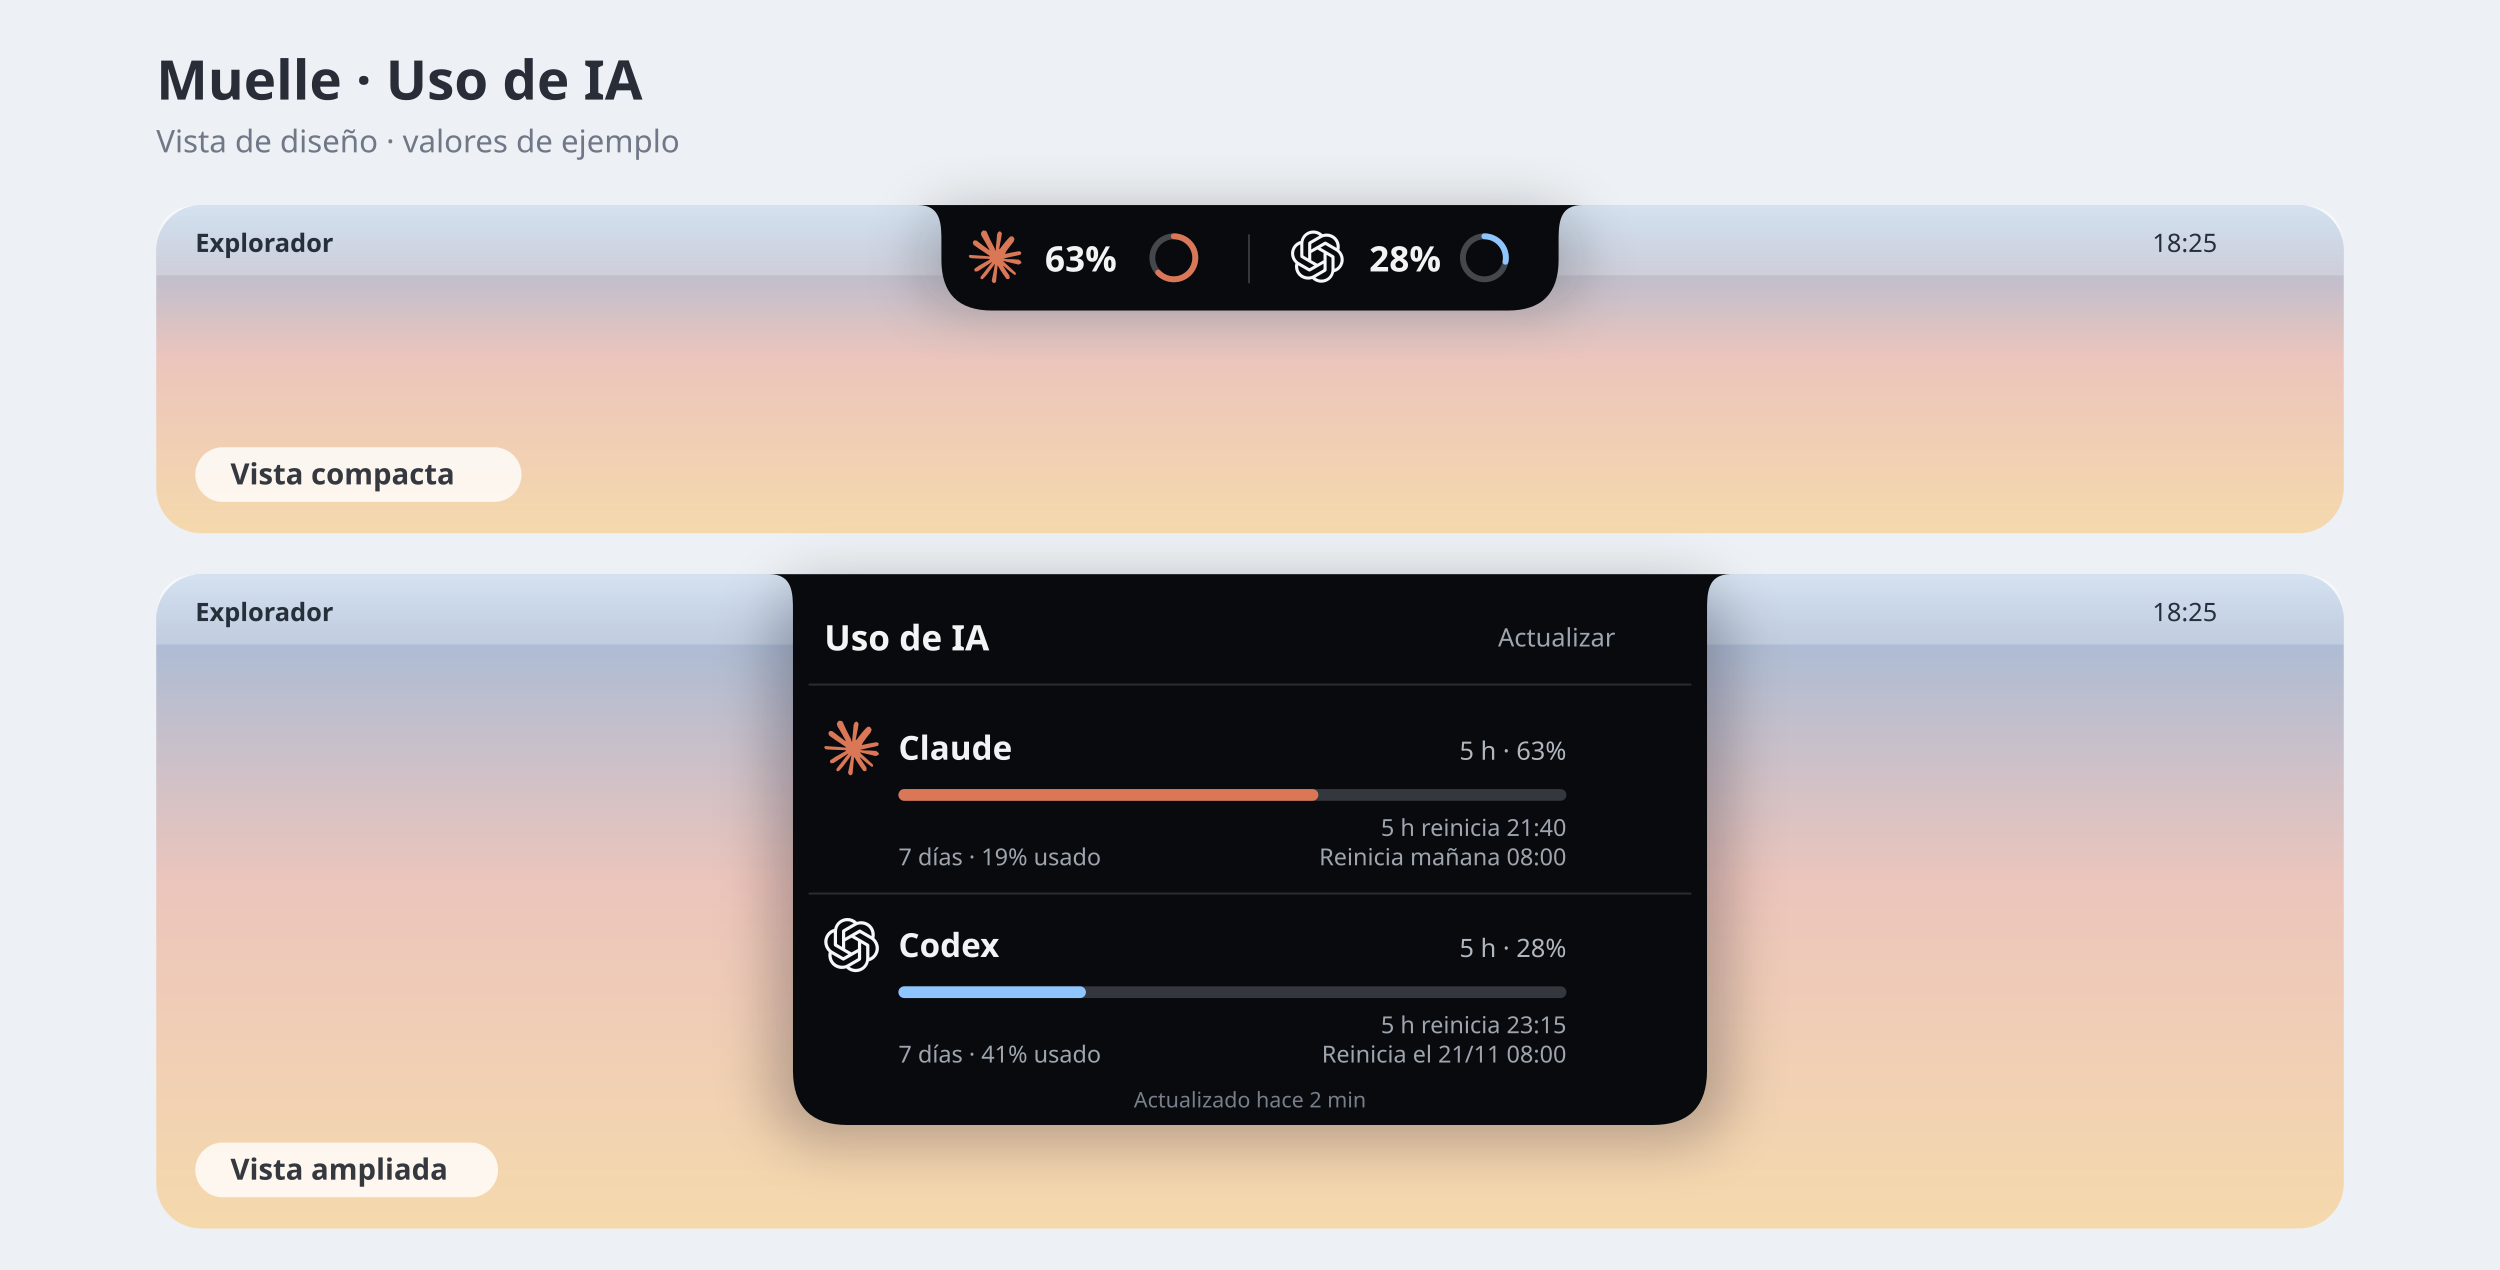
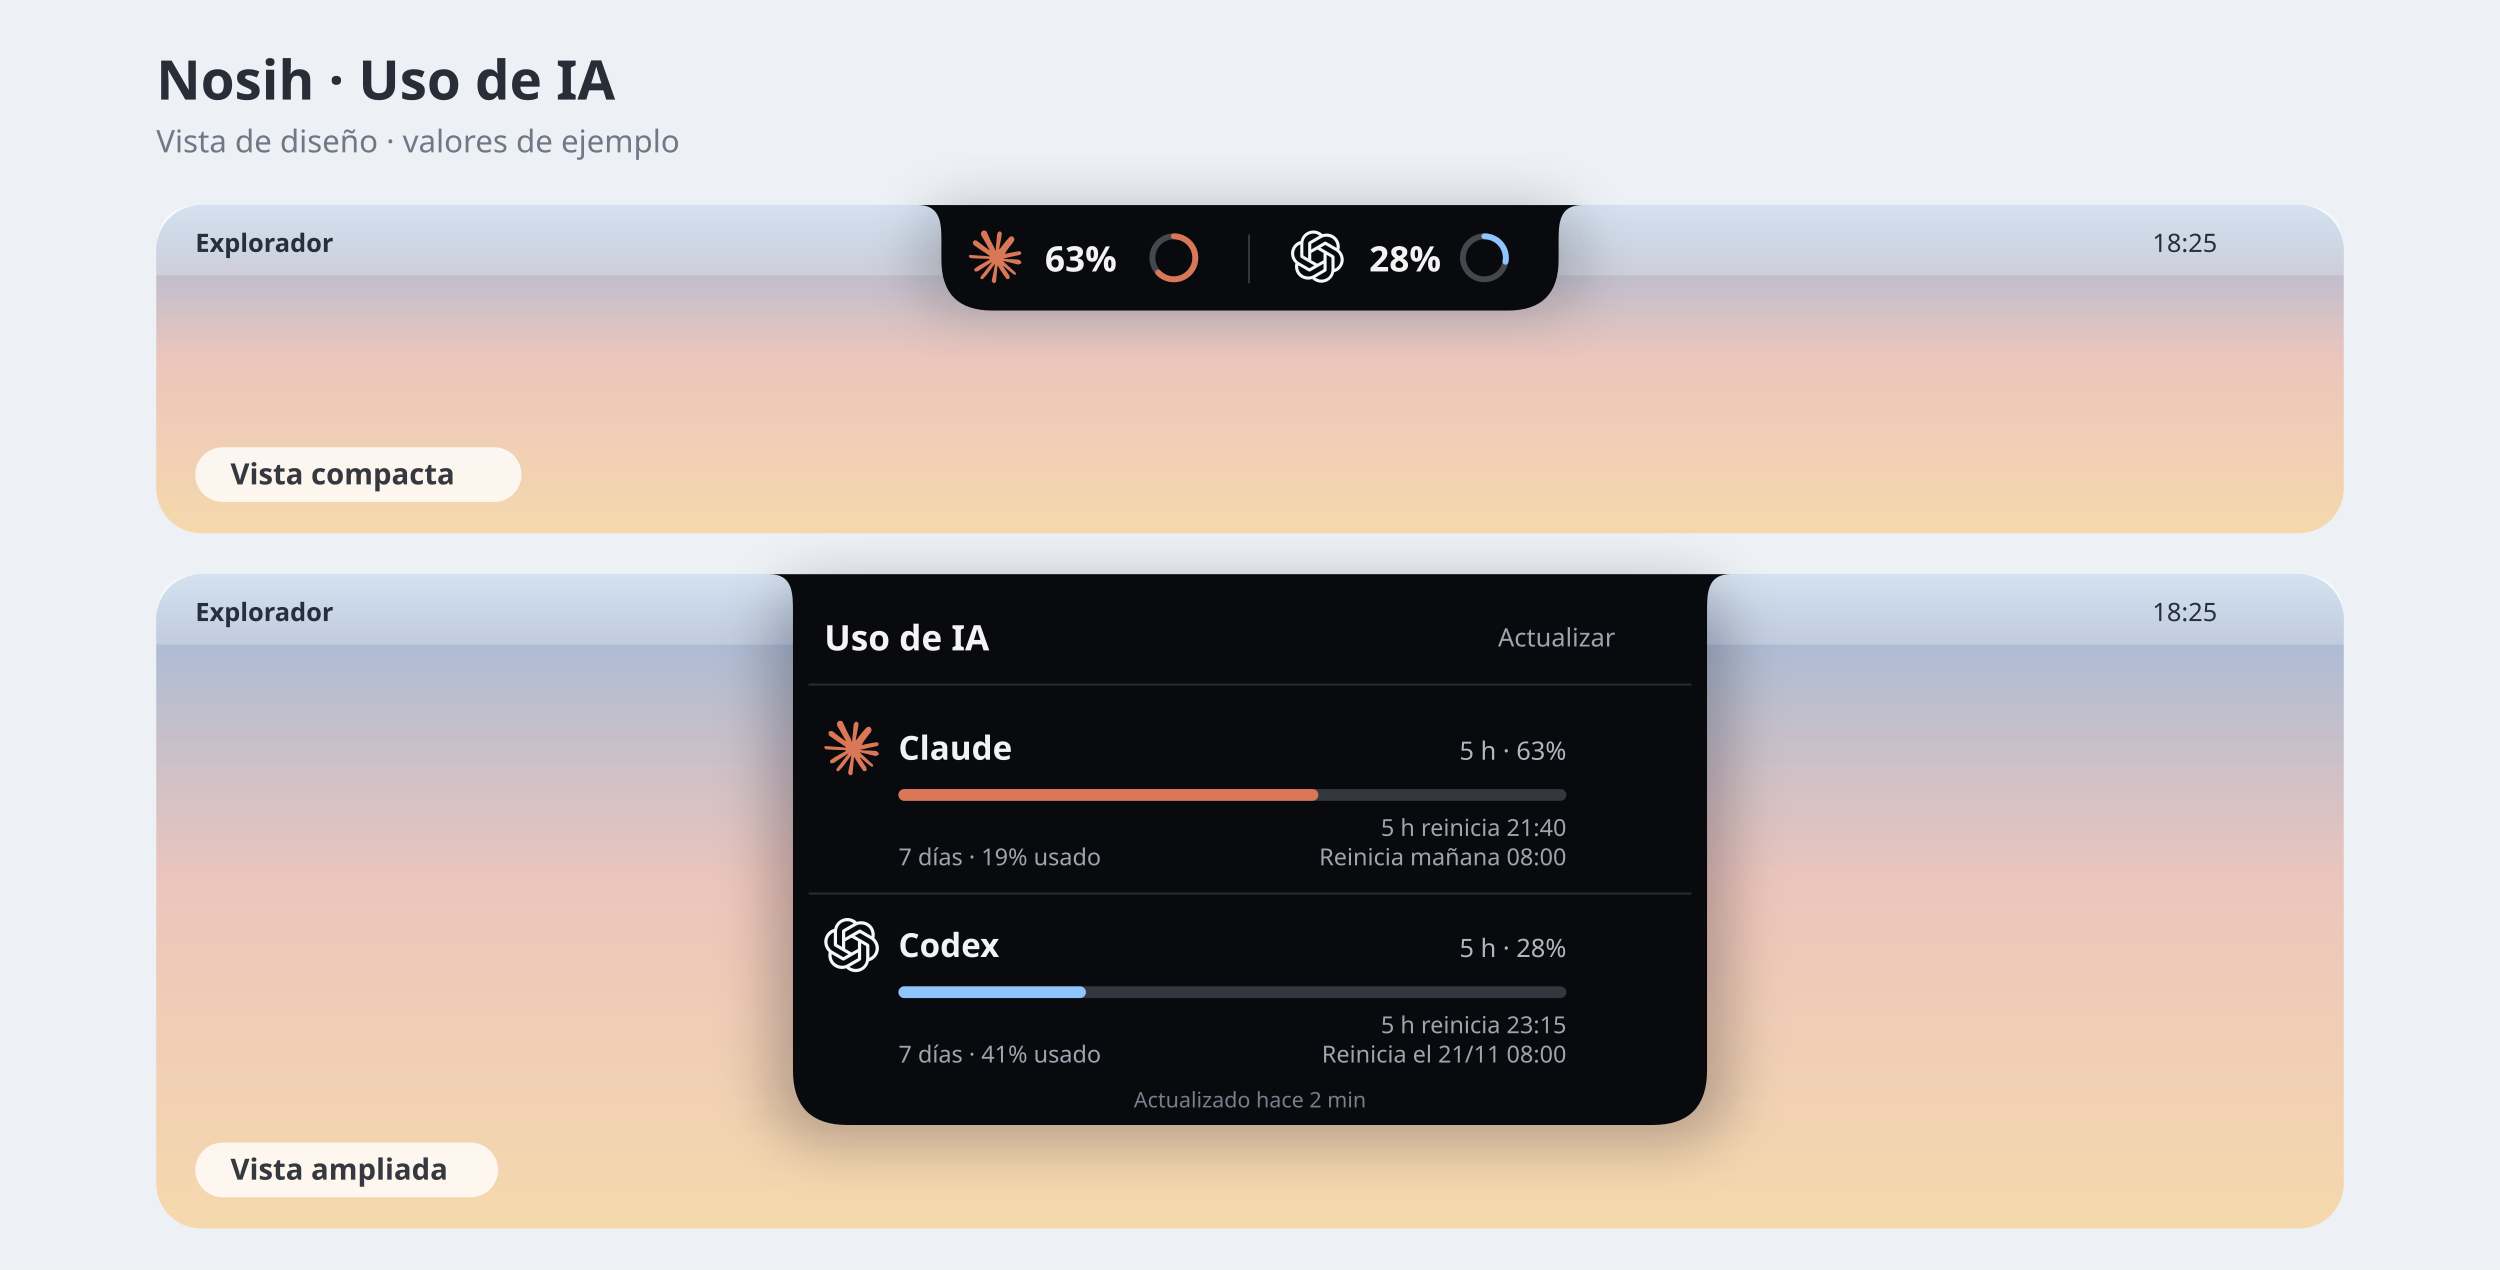
- <svg xmlns="http://www.w3.org/2000/svg" width="1280" height="650" viewBox="0 0 1280 650" role="img" aria-label="Vista previa de la isla de uso de Claude y Codex en la barra superior de Muelle">
+ <svg xmlns="http://www.w3.org/2000/svg" width="1280" height="650" viewBox="0 0 1280 650" role="img" aria-label="Vista previa de la isla de uso de Claude y Codex en la barra superior de Nosih">
  <defs>
    <linearGradient id="sky" x2="0" y2="1">
      <stop stop-color="#9bb9db" />
      <stop offset=".47" stop-color="#ecc5bc" />
      <stop offset="1" stop-color="#f5d9ac" />
    </linearGradient>
    <linearGradient id="glass" x2="0" y2="1">
      <stop stop-color="#ffffff" stop-opacity=".58" />
      <stop offset="1" stop-color="#ffffff" stop-opacity=".24" />
    </linearGradient>
    <filter id="shadow" x="-.5" y="-.5" width="2" height="2">
      <feGaussianBlur stdDeviation="14" />
    </filter>
    <symbol id="claude" viewBox="0 0 128 128">
      <path fill="#d97757" d="m25.144 85.096 25.159-14.118.421-1.23-.421-.68h-1.23l-4.21-.26-14.377-.388-12.466-.518-12.078-.648-3.044-.648-2.85-3.755.292-1.879 2.558-1.716 3.659.324 8.095.55 12.143.842 8.807.519 13.05 1.36h2.072l.292-.842-.713-.518-.55-.519-12.564-8.516-13.6-9.002-7.123-5.18-3.853-2.623-1.943-2.461-.842-5.375 3.497-3.853 4.695.323 1.198.324 4.76 3.659 10.168 7.869 13.276 9.779 1.943 1.619.777-.55.097-.39-.875-1.457-7.22-13.049-7.707-13.276-3.432-5.504-.907-3.304c-.323-1.36-.55-2.492-.55-3.885L33.53.712 35.73 0l5.311.713 2.235 1.942 3.302 7.545 5.343 11.884 8.29 16.158 2.428 4.792 1.295 4.436.486 1.36h.842v-.777l.68-9.099 1.263-11.172 1.23-14.377.421-4.047L70.864 4.5l3.983-2.623 3.109 1.49 2.558 3.658-.356 2.364-1.522 9.876-2.979 15.478-1.943 10.362h1.133l1.296-1.295 5.245-6.962 8.808-11.01 3.886-4.37 4.533-4.825 2.914-2.3h5.505l4.047 6.023-1.813 6.218-5.666 7.188-4.696 6.087-6.735 9.067-4.21 7.253.39.583 1.003-.097 15.219-3.238 8.224-1.49 9.811-1.683 4.437 2.072.485 2.105-1.748 4.306-10.491 2.59-12.305 2.461-18.328 4.34-.226.162.259.323 8.257.778 3.53.194h8.645l16.093 1.198 4.21 2.784 2.525 3.4-.421 2.59-6.476 3.304-8.743-2.073-20.4-4.857-6.993-1.749h-.972v.583l5.829 5.7 10.685 9.649 13.373 12.434.68 3.076-1.716 2.429-1.813-.26-11.754-8.84-4.534-3.982-10.264-8.646h-.68v.907l2.364 3.465 12.499 18.78.647 5.764-.906 1.878-3.238 1.133-3.562-.647-7.318-10.265-7.545-11.56-6.087-10.361-.745.421-3.595 38.694-1.683 1.975-3.886 1.49-3.238-2.46-1.716-3.984 1.716-7.868 2.072-10.265 1.684-8.16 1.522-10.135.906-3.368-.064-.226-.745.097-7.642 10.492-11.624 15.704-9.197 9.843-2.201.875-3.82-1.976.355-3.53 2.137-3.14 12.726-16.19 7.674-10.038 4.954-5.796-.033-.842h-.29L22.066 98.987l-6.023.777-2.59-2.429.324-3.982 1.23-1.296 10.168-6.994Z" />
    </symbol>
    <symbol id="codex" viewBox="0 0 24 24">
      <path fill="#f5f7fa" fill-rule="evenodd" d="M9.205 8.658v-2.26c0-.19.072-.333.238-.428l4.543-2.616c.619-.357 1.356-.523 2.117-.523 2.854 0 4.662 2.212 4.662 4.566 0 .167 0 .357-.024.547l-4.71-2.759a.8.8 0 0 0-.856 0zm10.609 8.8V12.06c0-.333-.143-.57-.429-.737l-5.97-3.473 1.95-1.118a.43.43 0 0 1 .476 0l4.543 2.617c1.309.76 2.189 2.378 2.189 3.948 0 1.808-1.07 3.473-2.76 4.163zM7.802 12.703l-1.95-1.142a.45.45 0 0 1-.239-.428V5.899c0-2.545 1.95-4.472 4.591-4.472 1 0 1.927.333 2.712.928L8.23 5.067c-.285.166-.428.404-.428.737zM12 15.128l-2.795-1.57v-3.33L12 8.658l2.795 1.57v3.33zm1.796 7.23c-1 0-1.927-.332-2.712-.927l4.686-2.712c.285-.166.428-.404.428-.737v-6.898l1.974 1.142c.167.095.238.238.238.428v5.233c0 2.545-1.974 4.472-4.614 4.472zm-5.637-5.303-4.544-2.617c-1.308-.761-2.188-2.378-2.188-3.948A4.48 4.48 0 0 1 4.21 6.327v5.423c0 .333.143.571.428.738l5.947 3.449-1.95 1.118a.43.43 0 0 1-.476 0m-.262 3.9c-2.688 0-4.662-2.021-4.662-4.519 0-.19.024-.38.047-.57l4.686 2.71a.79.79 0 0 0 .856 0l5.97-3.448v2.26c0 .19-.07.333-.237.428l-4.543 2.616c-.619.357-1.356.523-2.117.523m5.899 2.83a5.95 5.95 0 0 0 5.827-4.756C22.287 18.339 24 15.84 24 13.296c0-1.665-.713-3.282-1.998-4.448.119-.5.19-.999.19-1.498 0-3.401-2.759-5.947-5.946-5.947a5.7 5.7 0 0 0-1.88.31A5.96 5.96 0 0 0 10.205 0a5.95 5.95 0 0 0-5.827 4.757C1.713 5.447 0 7.945 0 10.49c0 1.666.713 3.283 1.998 4.448-.119.5-.19 1-.19 1.499 0 3.401 2.759 5.946 5.946 5.946.642 0 1.26-.095 1.88-.309a5.96 5.96 0 0 0 4.162 1.713z" />
    </symbol>
  </defs>
  <rect width="1280" height="650" fill="#edf0f4" />
-   <text x="80" y="51" fill="#282d38" font-family="Segoe UI Variable,Segoe UI,sans-serif" font-size="28" font-weight="650">Muelle · Uso de IA</text>
+   <text x="80" y="51" fill="#282d38" font-family="Segoe UI Variable,Segoe UI,sans-serif" font-size="28" font-weight="650">Nosih · Uso de IA</text>
  <text x="80" y="78" fill="#707887" font-family="Segoe UI Variable,Segoe UI,sans-serif" font-size="16">Vista de diseño · valores de ejemplo</text>
  <rect x="80" y="105" width="1120" height="168" rx="23" fill="url(#sky)" />
  <path d="M80 128Q80 105 103 105H1177Q1200 105 1200 128V141H80Z" fill="url(#glass)" />
  <text x="100" y="129" fill="#26303b" font-family="Segoe UI Variable,Segoe UI,sans-serif" font-size="13" font-weight="600">Explorador</text>
  <text x="1102" y="129" fill="#26303b" font-family="Segoe UI Variable,Segoe UI,sans-serif" font-size="13">18:25</text>
  <rect x="470" y="106" width="340" height="52" rx="25" fill="#080a0e" opacity=".22" filter="url(#shadow)" />
  <path d="M470 105H810C798 105 798 115 798 124V133Q798 159 772 159H508Q482 159 482 133V124C482 115 482 105 470 105Z" fill="#080a0e" />
  <use href="#claude" x="496" y="118" width="27" height="27" />
  <text x="535" y="139" fill="#f3f3f4" font-family="Segoe UI Variable,Segoe UI,sans-serif" font-size="18" font-weight="600">63%</text>
  <circle cx="601" cy="132" r="11" fill="none" stroke="#44484d" stroke-width="3" />
  <circle cx="601" cy="132" r="11" fill="none" stroke="#d97757" stroke-width="3" stroke-dasharray="43.5 69" transform="rotate(-90 601 132)" stroke-linecap="round" />
  <rect x="639" y="120" width="1" height="25" fill="#343940" />
  <use href="#codex" x="661" y="118" width="27" height="27" />
  <text x="701" y="139" fill="#f3f3f4" font-family="Segoe UI Variable,Segoe UI,sans-serif" font-size="18" font-weight="600">28%</text>
  <circle cx="760" cy="132" r="11" fill="none" stroke="#44484d" stroke-width="3" />
  <circle cx="760" cy="132" r="11" fill="none" stroke="#8ec5ff" stroke-width="3" stroke-dasharray="19.3 69" transform="rotate(-90 760 132)" stroke-linecap="round" />
  <rect x="100" y="229" width="167" height="28" rx="14" fill="#fff" opacity=".8" />
  <text x="118" y="248" fill="#35383f" font-family="Segoe UI Variable,Segoe UI,sans-serif" font-size="15" font-weight="600">Vista compacta</text>
  <rect x="80" y="294" width="1120" height="335" rx="23" fill="url(#sky)" />
  <path d="M80 317Q80 294 103 294H1177Q1200 294 1200 317V330H80Z" fill="url(#glass)" />
  <text x="100" y="318" fill="#26303b" font-family="Segoe UI Variable,Segoe UI,sans-serif" font-size="13" font-weight="600">Explorador</text>
  <text x="1102" y="318" fill="#26303b" font-family="Segoe UI Variable,Segoe UI,sans-serif" font-size="13">18:25</text>
  <rect x="394" y="298" width="492" height="288" rx="28" fill="#030507" opacity=".24" filter="url(#shadow)" />
  <path d="M394 294H886C874 294 874 304 874 313V548Q874 576 846 576H434Q406 576 406 548V313C406 304 406 294 394 294Z" fill="#080a0e" />
  <text x="422" y="333" fill="#f4f4f5" font-family="Segoe UI Variable,Segoe UI,sans-serif" font-size="18" font-weight="650">Uso de IA</text>
  <text x="767" y="331" fill="#9ea5af" font-family="Segoe UI Variable,Segoe UI,sans-serif" font-size="13">Actualizar</text>
  <rect x="414" y="350" width="452" height="1" fill="#292c32" />
  <use href="#claude" x="422" y="369" width="28" height="28" />
  <text x="460" y="389" fill="#f2f3f5" font-family="Segoe UI Variable,Segoe UI,sans-serif" font-size="17" font-weight="600">Claude</text>
  <text x="802" y="389" text-anchor="end" fill="#b1b7bf" font-family="Segoe UI Variable,Segoe UI,sans-serif" font-size="13">5 h · 63%</text>
  <rect x="460" y="404" width="342" height="6" rx="3" fill="#34373d" />
  <rect x="460" y="404" width="215" height="6" rx="3" fill="#d97757" />
  <text x="802" y="428" text-anchor="end" fill="#9ea5af" font-family="Segoe UI Variable,Segoe UI,sans-serif" font-size="12">5 h reinicia 21:40</text>
  <text x="460" y="443" fill="#9ea5af" font-family="Segoe UI Variable,Segoe UI,sans-serif" font-size="12">7 días · 19% usado</text>
  <text x="802" y="443" text-anchor="end" fill="#9ea5af" font-family="Segoe UI Variable,Segoe UI,sans-serif" font-size="12">Reinicia mañana 08:00</text>
  <rect x="414" y="457" width="452" height="1" fill="#292c32" />
  <use href="#codex" x="422" y="470" width="28" height="28" />
  <text x="460" y="490" fill="#f2f3f5" font-family="Segoe UI Variable,Segoe UI,sans-serif" font-size="17" font-weight="600">Codex</text>
  <text x="802" y="490" text-anchor="end" fill="#b1b7bf" font-family="Segoe UI Variable,Segoe UI,sans-serif" font-size="13">5 h · 28%</text>
  <rect x="460" y="505" width="342" height="6" rx="3" fill="#34373d" />
  <rect x="460" y="505" width="96" height="6" rx="3" fill="#8ec5ff" />
  <text x="802" y="529" text-anchor="end" fill="#9ea5af" font-family="Segoe UI Variable,Segoe UI,sans-serif" font-size="12">5 h reinicia 23:15</text>
  <text x="460" y="544" fill="#9ea5af" font-family="Segoe UI Variable,Segoe UI,sans-serif" font-size="12">7 días · 41% usado</text>
  <text x="802" y="544" text-anchor="end" fill="#9ea5af" font-family="Segoe UI Variable,Segoe UI,sans-serif" font-size="12">Reinicia el 21/11 08:00</text>
  <text x="640" y="567" text-anchor="middle" fill="#777f8b" font-family="Segoe UI Variable,Segoe UI,sans-serif" font-size="11">Actualizado hace 2 min</text>
  <rect x="100" y="585" width="155" height="28" rx="14" fill="#fff" opacity=".8" />
  <text x="118" y="604" fill="#35383f" font-family="Segoe UI Variable,Segoe UI,sans-serif" font-size="15" font-weight="600">Vista ampliada</text>
</svg>
